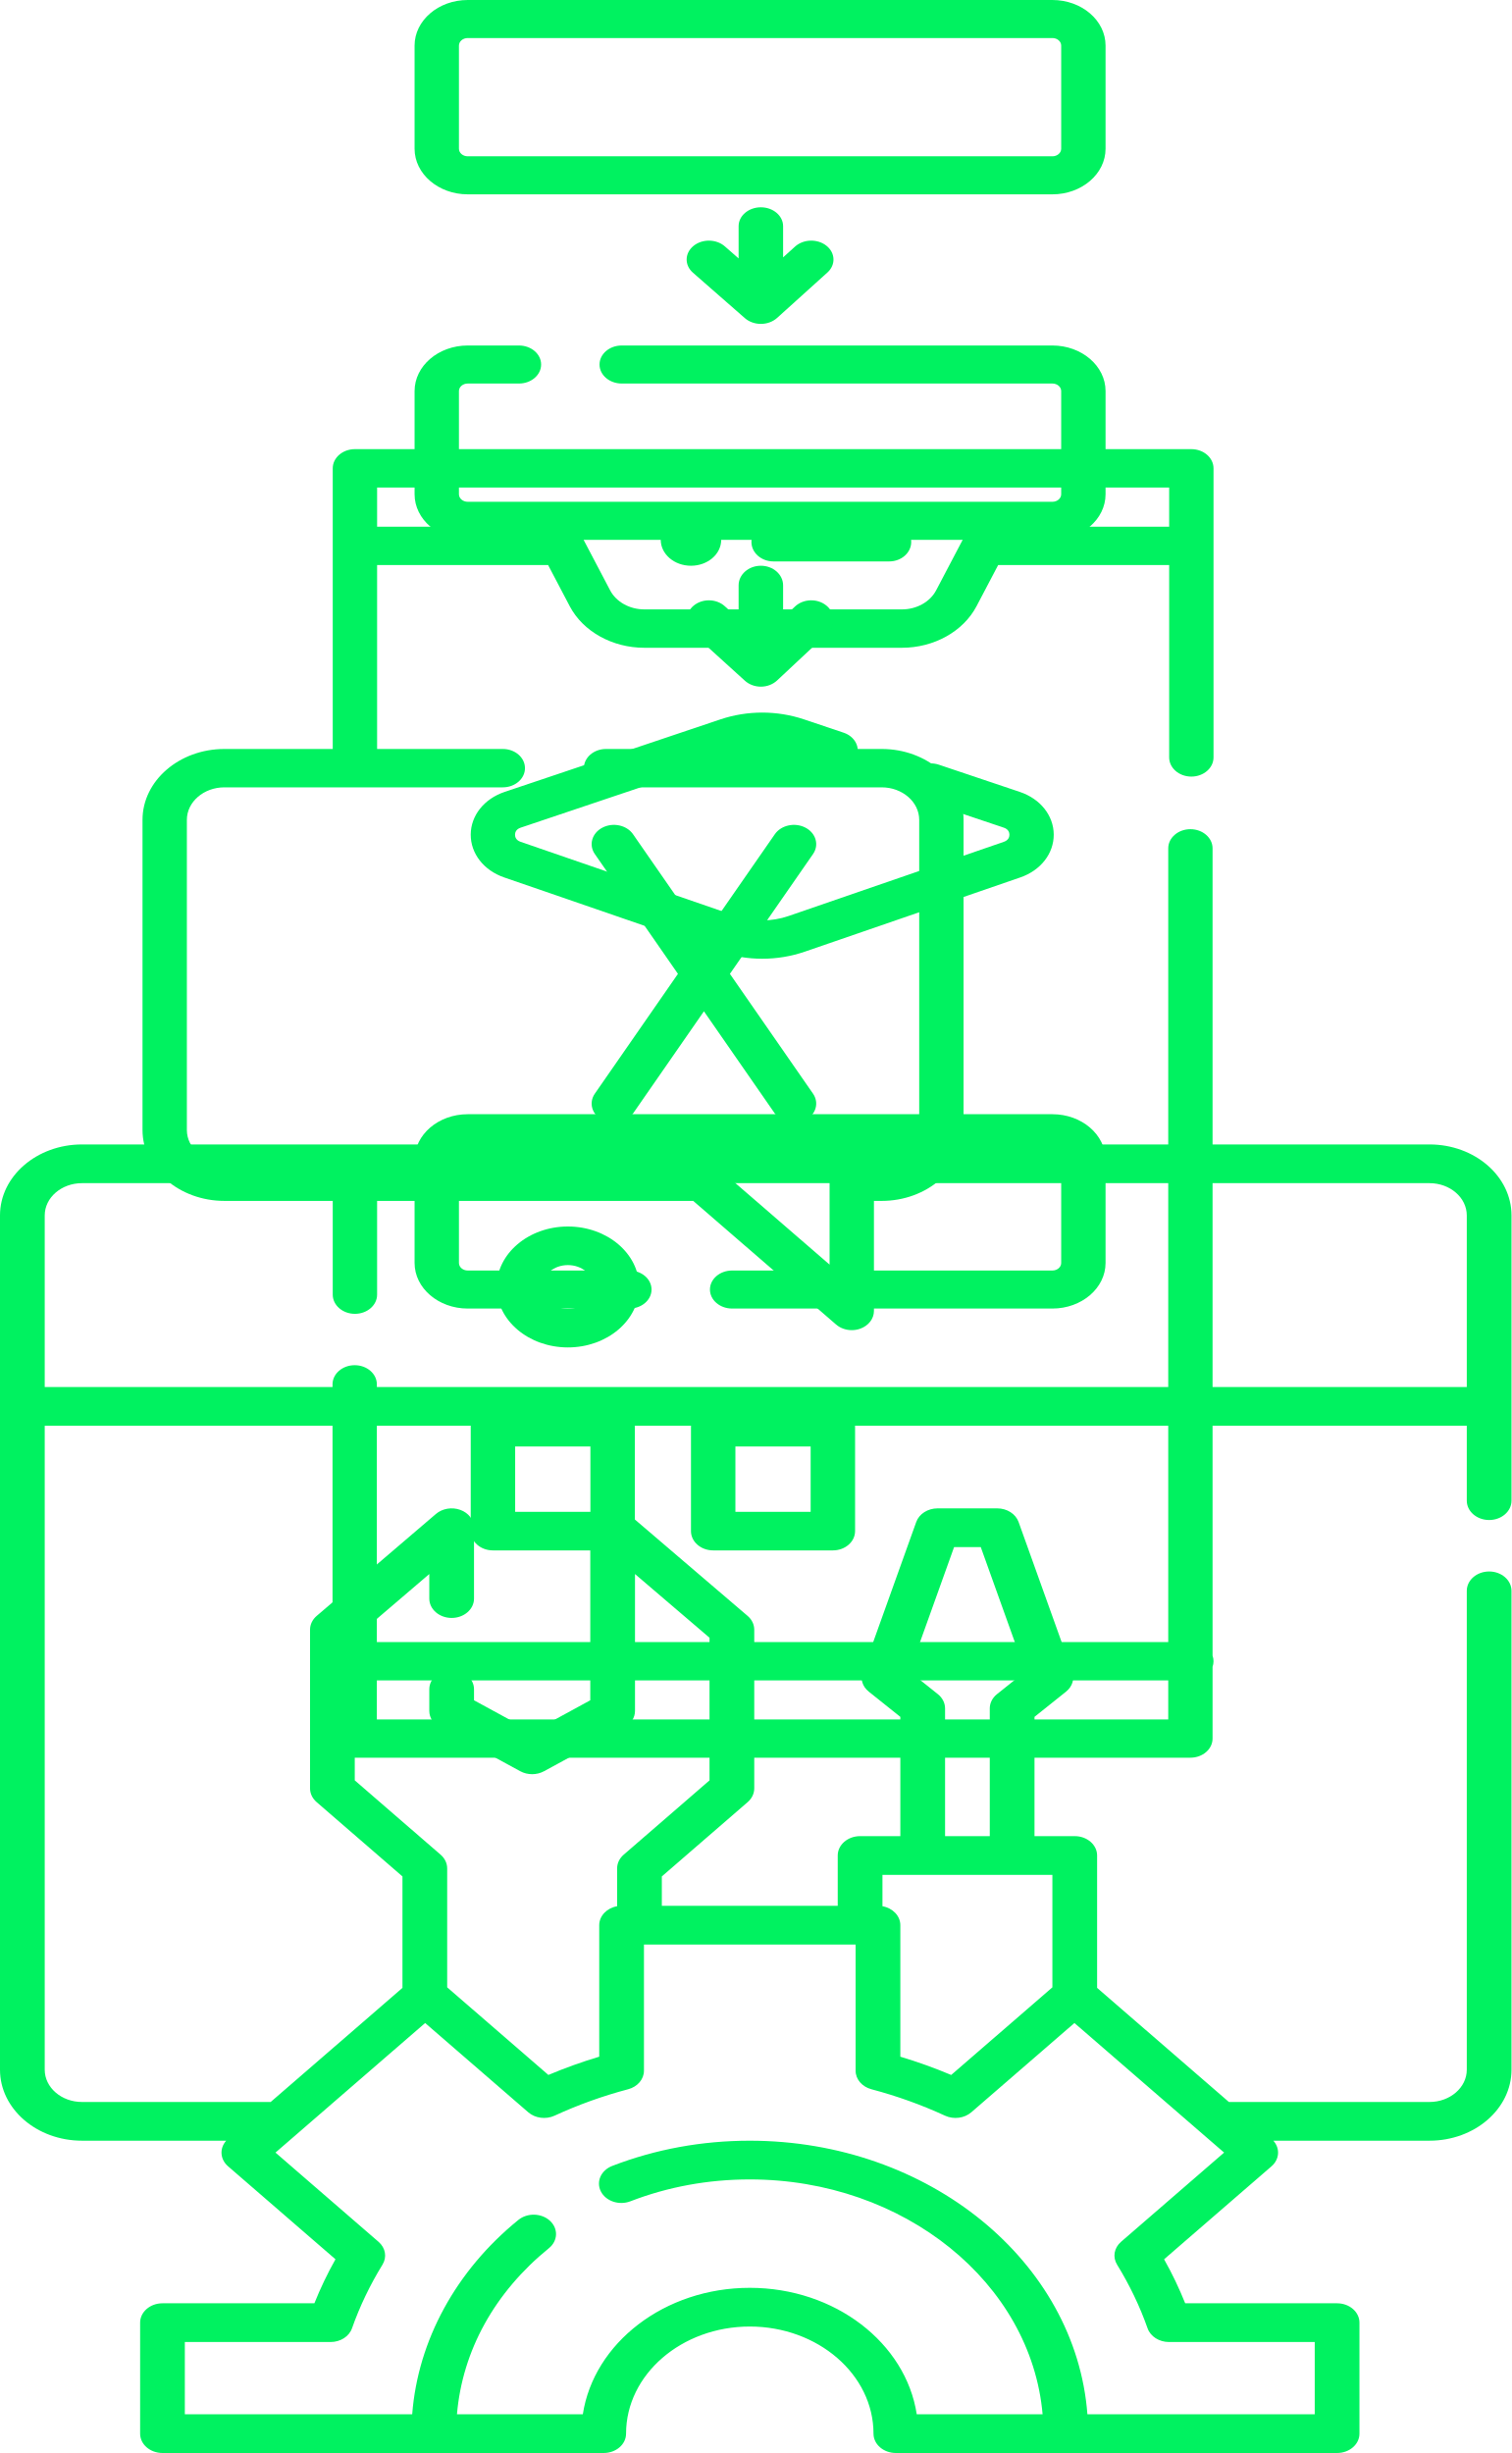
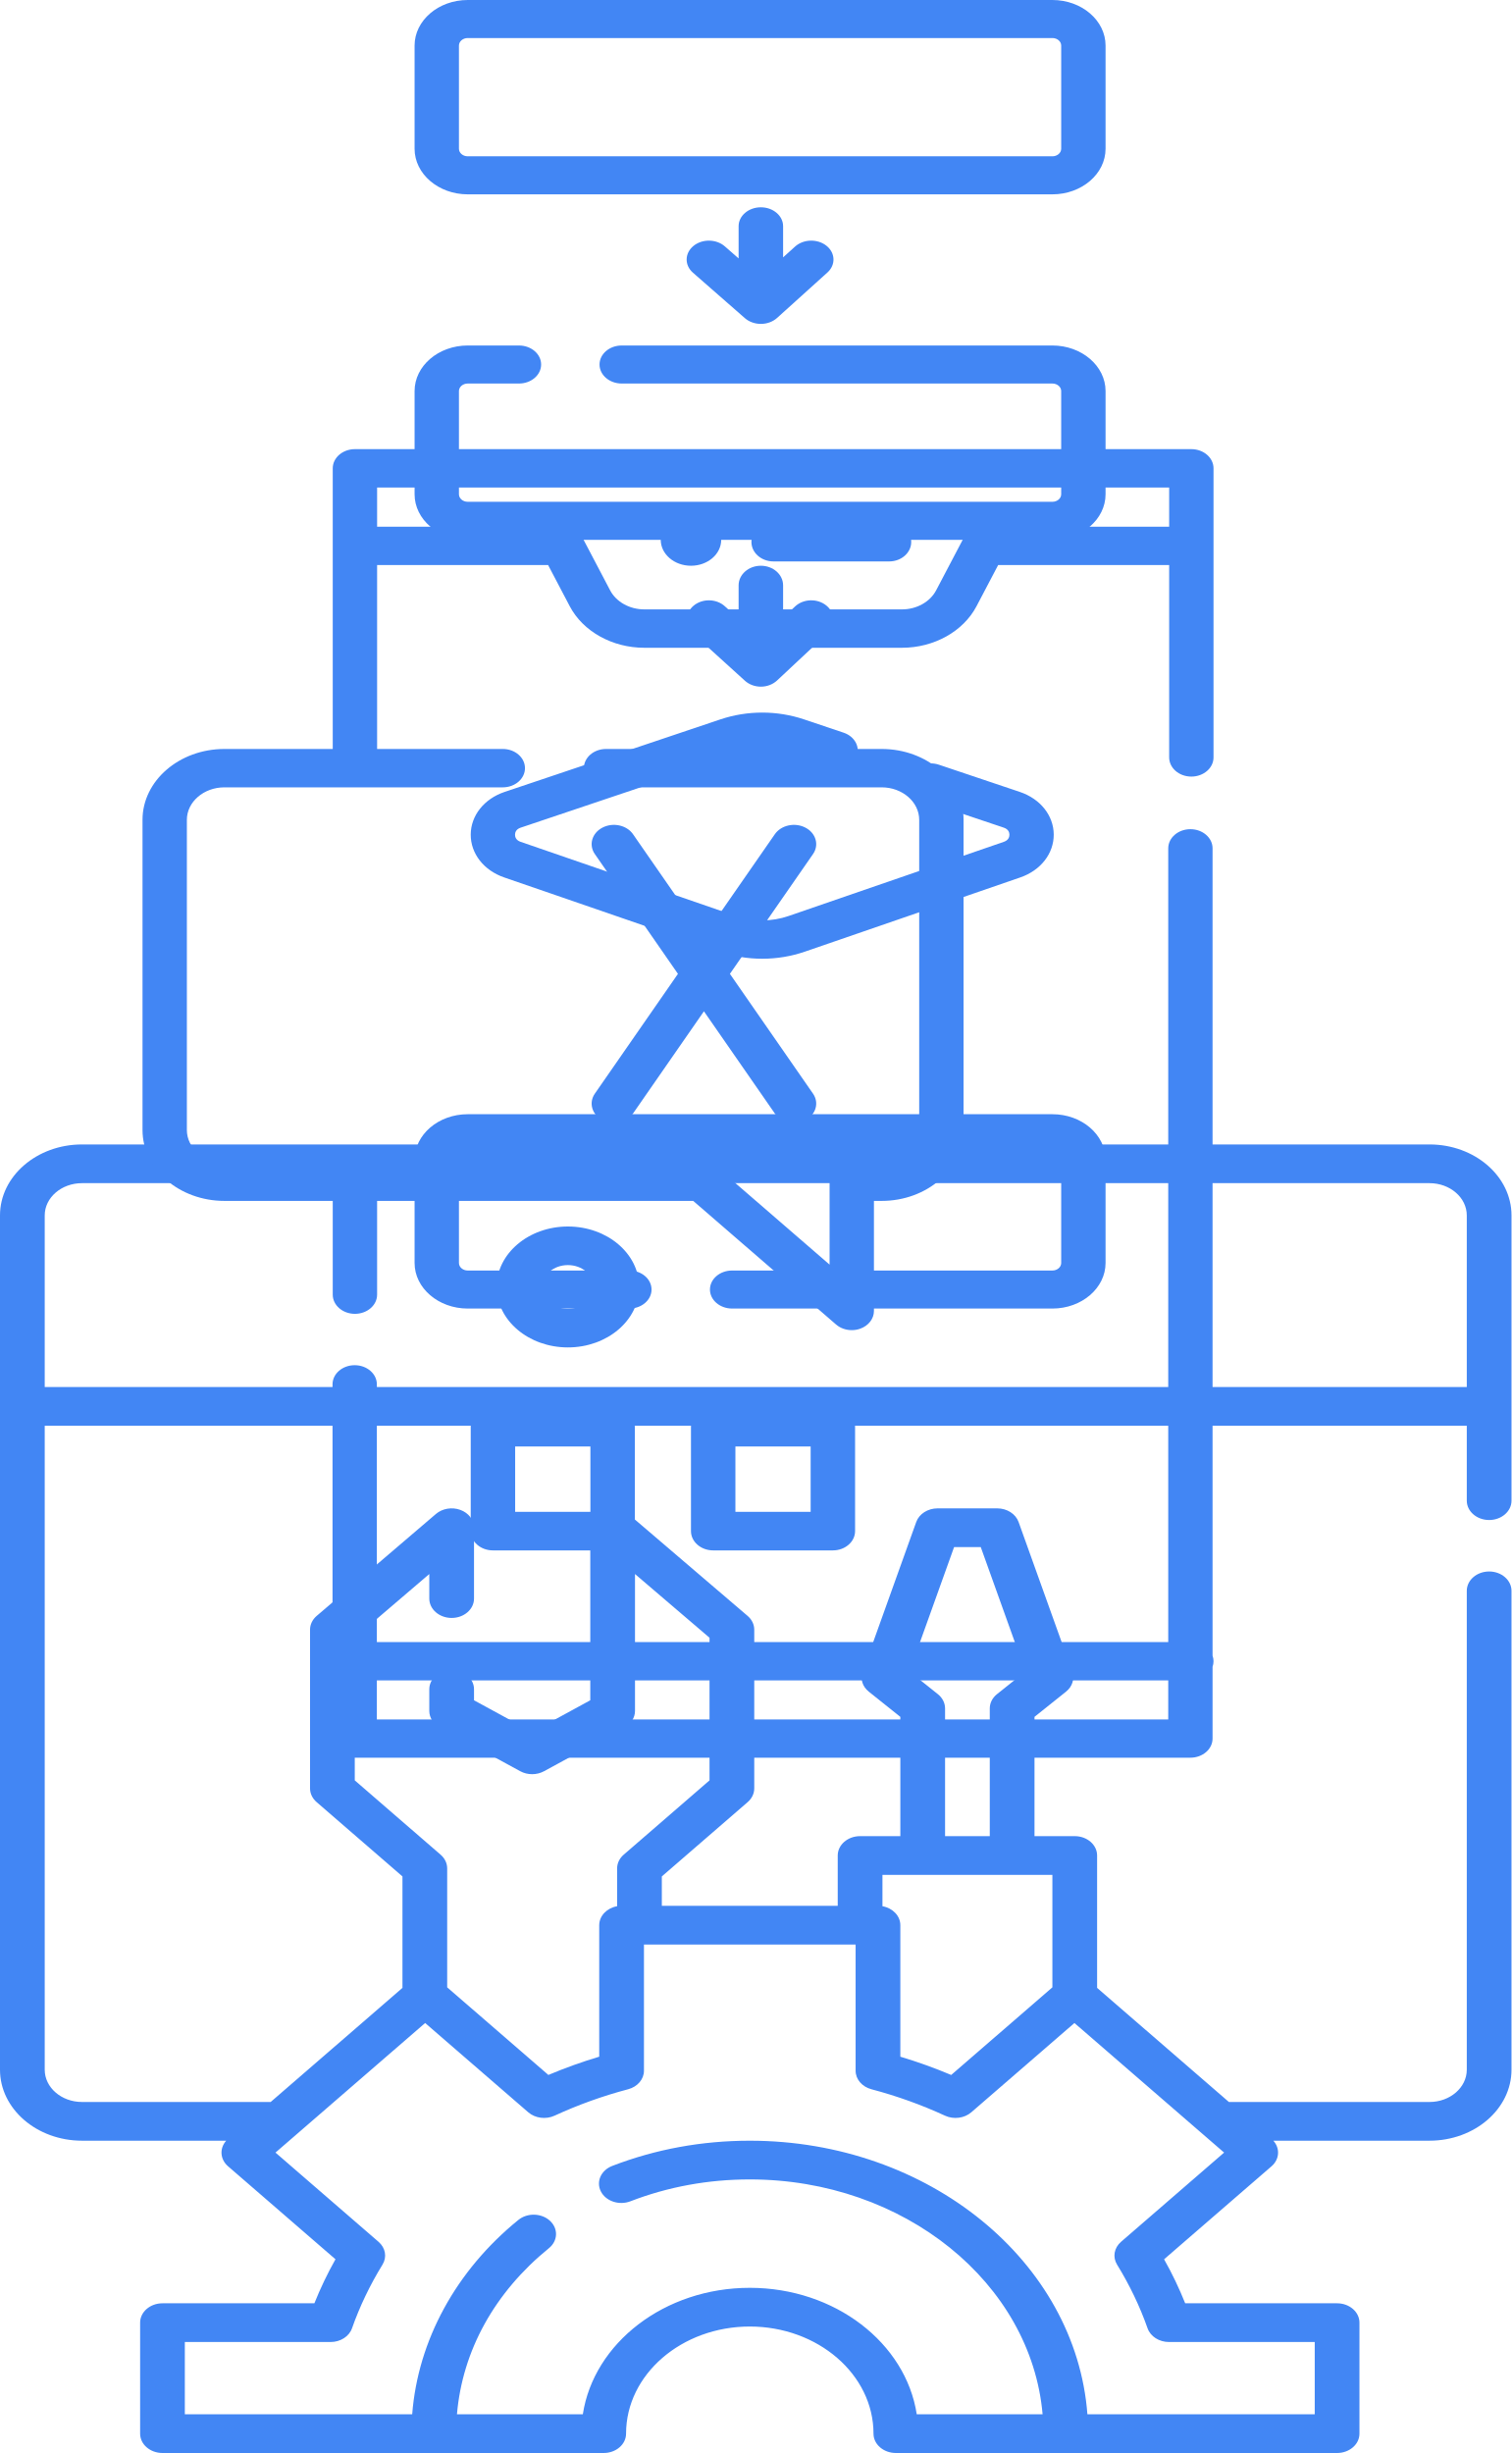
<svg xmlns="http://www.w3.org/2000/svg" width="350" height="568" viewBox="0 0 350 568" fill="none">
-   <path d="M131.5 284C122.401 284 115 290.282 115 298.001C115 305.721 122.401 312 131.5 312C140.599 312 148 305.721 148 298.001C148 290.282 140.599 284 131.5 284V284ZM131.5 303.064C128.208 303.064 125.533 300.792 125.533 297.999C125.533 295.208 128.208 292.936 131.5 292.936C134.792 292.936 137.47 295.208 137.47 297.999C137.47 300.792 134.789 303.064 131.5 303.064Z" fill="#00F260" />
-   <path d="M331.017 265H18.983C8.516 265 0 272.372 0 281.434V479.251C0 488.313 8.516 495.685 18.983 495.685H52.383C50.797 497.444 50.936 499.99 52.805 501.608L77.681 523.144C75.817 526.454 74.186 529.864 72.797 533.336H37.622C34.764 533.336 32.447 535.343 32.447 537.818V563.518C32.447 565.993 34.764 568 37.622 568H139.792C142.652 568 144.97 565.993 144.97 563.518C144.97 549.842 157.822 538.715 173.619 538.715C189.414 538.715 202.266 549.842 202.266 563.518C202.266 565.993 204.584 568 207.444 568H309.615C312.474 568 314.792 565.993 314.792 563.518V537.818C314.792 535.343 312.474 533.336 309.615 533.336H274.439C273.05 529.864 271.419 526.454 269.555 523.144L294.434 501.608C296.301 499.99 296.439 497.444 294.853 495.685H331.014C341.482 495.685 349.997 488.313 349.997 479.251V368.366C349.997 365.89 347.68 363.883 344.822 363.883C341.962 363.883 339.645 365.89 339.645 368.366V479.251C339.645 483.371 335.773 486.72 331.014 486.72H284.559L254.043 460.302V429.647C254.043 427.171 251.723 425.164 248.866 425.164H239.546V397.544L246.852 391.705C248.321 390.53 248.879 388.732 248.286 387.081L235.861 352.419C235.188 350.545 233.183 349.266 230.916 349.266H217.108C214.841 349.266 212.835 350.545 212.162 352.419L199.738 387.081C199.145 388.732 199.703 390.53 201.171 391.705L208.48 397.544V425.164H199.161C196.301 425.164 193.983 427.171 193.983 429.647V441.3H153.253V434.492L173.136 417.279C174.108 416.438 174.653 415.298 174.653 414.11V377.354C174.653 376.156 174.097 375.007 173.112 374.166L145.501 350.559C144.014 349.287 141.792 348.915 139.867 349.611C137.939 350.309 136.684 351.939 136.684 353.746V393.704L123.223 401.042L109.762 393.704V391.15C109.762 388.674 107.444 386.667 104.585 386.667C101.725 386.667 99.407 388.674 99.407 391.15V396.178C99.407 397.72 100.32 399.151 101.826 399.971L120.465 410.131C122.15 411.051 124.297 411.051 125.982 410.131L144.62 399.971C146.126 399.151 147.039 397.72 147.039 396.178V364.473L164.297 379.226V412.251L144.415 429.464C143.443 430.306 142.898 431.445 142.898 432.636V441.39C140.535 441.806 138.756 443.614 138.756 445.782V476.234C134.743 477.434 130.807 478.849 126.98 480.46L103.548 460.175V432.636C103.548 431.445 103.004 430.306 102.032 429.464L82.149 412.251V379.226L99.407 364.473V370.157C99.407 372.633 101.725 374.64 104.585 374.64C107.444 374.64 109.762 372.633 109.762 370.157V353.749C109.762 351.939 108.507 350.309 106.579 349.613C104.654 348.915 102.432 349.289 100.945 350.559L73.332 374.166C72.346 375.007 71.793 376.156 71.793 377.354V414.11C71.793 415.298 72.338 416.438 73.31 417.279L93.193 434.492V460.302L62.677 486.72H18.983C14.225 486.72 10.355 483.371 10.355 479.251V330.142H339.645V347.484C339.645 349.958 341.962 351.964 344.822 351.964C347.682 351.964 350 349.958 350 347.484V281.434C350 272.372 341.484 265 331.017 265V265ZM217.169 392.289L210.598 387.037L220.926 358.231H227.103L237.429 387.037L230.857 392.289C229.797 393.138 229.191 394.331 229.191 395.584V425.167H218.838V395.584C218.835 394.331 218.232 393.138 217.169 392.289V392.289ZM243.688 434.129V460.177L220.256 480.463C216.43 478.851 212.494 477.437 208.48 476.234V445.785C208.48 443.616 206.702 441.809 204.338 441.392V434.131H243.688V434.129ZM128.417 489.89C133.851 487.384 139.581 485.326 145.448 483.775C147.624 483.2 149.112 481.459 149.112 479.487V450.265H198.125V479.487C198.125 481.459 199.615 483.2 201.791 483.775C207.658 485.326 213.388 487.384 218.822 489.89C220.833 490.817 223.306 490.498 224.918 489.104L248.793 468.435L278.751 494.372C278.754 494.372 278.754 494.374 278.757 494.377L283.451 498.438L259.576 519.107C257.966 520.501 257.597 522.644 258.668 524.385C261.563 529.087 263.939 534.048 265.731 539.129C266.396 541.013 268.407 542.301 270.682 542.301H304.437V559.035H251.797C249.122 523.715 215.084 495.688 173.619 495.688C162.532 495.688 151.817 497.652 141.766 501.527C139.154 502.535 137.979 505.184 139.143 507.447C140.305 509.708 143.37 510.723 145.979 509.717C154.695 506.356 163.993 504.652 173.619 504.652C209.372 504.652 238.769 528.662 241.421 559.035H212.28C209.74 542.53 193.372 529.753 173.619 529.753C153.867 529.753 137.498 542.53 134.959 559.035H105.813C107.071 544.317 114.523 530.793 127.116 520.568C129.202 518.876 129.309 516.04 127.351 514.232C125.397 512.429 122.12 512.336 120.035 514.029C105.556 525.781 96.766 541.984 95.447 559.035H42.799V542.301H76.555C78.832 542.301 80.843 541.013 81.508 539.129C83.3 534.048 85.676 529.087 88.571 524.385C89.642 522.644 89.273 520.501 87.663 519.107L63.788 498.438L68.482 494.377C68.482 494.374 68.485 494.372 68.487 494.372L98.445 468.435L122.321 489.104C123.931 490.498 126.406 490.817 128.417 489.89V489.89ZM10.355 321.177V281.434C10.355 277.314 14.227 273.965 18.983 273.965H331.017C335.775 273.965 339.645 277.317 339.645 281.434V321.177H10.355Z" fill="#00F260" />
-   <path d="M160 131C163.866 131 167 128.314 167 125C167 121.686 163.866 119 160 119C156.134 119 153 121.686 153 125C153 128.314 156.134 131 160 131Z" fill="#00F260" />
-   <path d="M179.101 130H205.899C208.717 130 211 127.985 211 125.5C211 123.015 208.717 121 205.899 121H179.101C176.283 121 174 123.015 174 125.5C174 127.985 176.284 130 179.101 130Z" fill="#00F260" />
-   <path d="M139.505 259.364C140.336 259.795 141.251 260 142.154 260C143.907 260 145.615 259.228 146.582 257.834L163 234.17L179.418 257.834C180.386 259.228 182.094 260 183.846 260C184.749 260 185.664 259.795 186.495 259.364C188.938 258.096 189.73 255.356 188.264 253.244L169.016 225.5L188.264 197.756C189.73 195.644 188.938 192.904 186.495 191.636C184.052 190.369 180.884 191.054 179.418 193.166L163 216.83L146.582 193.166C145.115 191.053 141.948 190.369 139.505 191.636C137.062 192.904 136.27 195.644 137.736 197.756L156.984 225.5L137.736 253.244C136.27 255.356 137.062 258.096 139.505 259.364V259.364Z" fill="#00F260" />
-   <path d="M114.144 326C111.302 326 109 328 109 330.467V354.533C109 357 111.302 359 114.144 359H141.856C144.698 359 147 357 147 354.533V330.467C147 328 144.698 326 141.856 326H114.144ZM136.712 350.066H119.288V334.934H136.712V350.066Z" fill="#00F260" />
-   <path d="M192.856 326H165.144C162.302 326 160 328 160 330.467V354.533C160 357 162.302 359 165.144 359H192.856C195.698 359 198 357 198 354.533V330.467C198 327.999 195.698 326 192.856 326ZM187.712 350.066H170.288V334.934H187.712V350.066Z" fill="#00F260" />
-   <path d="M281 384.665C281 384.216 280.921 383.784 280.778 383.375V196.431C280.778 193.984 278.481 192 275.646 192C272.812 192 270.515 193.984 270.515 196.431V380.234H87.263V320.547C87.263 318.1 84.966 316.116 82.131 316.116C79.297 316.116 77 318.1 77 320.547V402.569C77 405.016 79.297 407 82.131 407H275.646C278.481 407 280.778 405.016 280.778 402.569V385.955C280.921 385.547 281 385.114 281 384.665ZM87.263 398.138V389.096H270.515V398.138H87.263Z" fill="#00F260" />
-   <path d="M77.049 299.78C77.049 302.234 79.348 304.224 82.185 304.224C85.022 304.224 87.321 302.234 87.321 299.78V278.074H160.519L193.601 306.698C194.584 307.549 195.898 308 197.234 308C197.896 308 198.563 307.889 199.198 307.662C201.118 306.974 202.369 305.353 202.369 303.556V278.075H204.15C214.61 278.075 223.12 270.712 223.12 261.661V189.84C223.12 180.789 214.61 173.426 204.15 173.426H140.335C137.498 173.426 135.2 175.415 135.2 177.87C135.2 180.324 137.498 182.313 140.335 182.313H204.149C208.946 182.313 212.848 185.69 212.848 189.84V261.66C212.848 265.81 208.946 269.186 204.149 269.186H197.232C194.395 269.186 192.097 271.176 192.097 273.63V292.828L166.278 270.488C165.314 269.655 164.008 269.186 162.646 269.186H82.252C82.23 269.186 82.208 269.184 82.185 269.184C82.163 269.184 82.141 269.186 82.119 269.186H51.97C47.173 269.186 43.271 265.81 43.271 261.66V189.84C43.271 185.69 47.173 182.313 51.97 182.313H116.425C119.262 182.313 121.561 180.324 121.561 177.87C121.561 175.415 119.262 173.426 116.425 173.426H87.321V130.842H126.921L131.928 140.373C134.999 146.218 141.778 149.994 149.199 149.994H208.851C216.271 149.994 223.05 146.217 226.121 140.373L231.128 130.842H270.729V175.377C270.729 177.831 273.027 179.821 275.864 179.821C278.701 179.821 281 177.831 281 175.377V108.444C281 105.99 278.701 104 275.864 104H82.185C79.348 104 77.049 105.99 77.049 108.444V173.427H51.97C41.51 173.427 33 180.79 33 189.841V261.661C33 270.711 41.51 278.074 51.97 278.074H77.049V299.78ZM270.728 112.887V121.955H227.821C225.807 121.955 223.979 122.974 223.145 124.56L216.769 136.695C215.361 139.375 212.253 141.107 208.851 141.107H149.199C145.796 141.107 142.687 139.375 141.28 136.695L134.904 124.56C134.07 122.973 132.243 121.955 130.229 121.955H87.322V112.887H270.728Z" fill="#00F260" />
-   <path d="M176.181 131C173.337 131 171.031 133.031 171.031 135.537V143.276L167.845 140.384C165.864 138.586 162.604 138.543 160.563 140.288C158.522 142.033 158.473 144.905 160.455 146.703L172.486 157.623C173.457 158.504 174.789 159 176.182 159H176.222C177.627 158.99 178.968 158.475 179.933 157.572L191.6 146.652C193.55 144.828 193.45 141.956 191.38 140.239C189.309 138.522 186.051 138.608 184.099 140.433L181.333 143.023V135.536C181.331 133.031 179.025 131 176.181 131V131Z" fill="#00F260" />
-   <path d="M243.691 258H108.308C101.521 258 96 262.735 96 268.555V292.445C96 298.265 101.522 303 108.308 303H145.732C148.568 303 150.868 301.028 150.868 298.596C150.868 296.163 148.568 294.192 145.732 294.192H108.308C107.186 294.192 106.272 293.408 106.272 292.445V268.555C106.272 267.592 107.186 266.808 108.308 266.808H243.691C244.814 266.808 245.728 267.592 245.728 268.555V292.445C245.728 293.408 244.814 294.192 243.691 294.192H169.53C166.694 294.192 164.394 296.163 164.394 298.596C164.394 301.028 166.694 303 169.53 303H243.691C250.478 303 256 298.265 256 292.445V268.555C256 262.735 250.478 258 243.691 258V258Z" fill="#00F260" />
-   <path d="M243.691 80H143.963C141.126 80 138.827 81.972 138.827 84.404C138.827 86.837 141.126 88.809 143.963 88.809H243.691C244.814 88.809 245.727 89.592 245.727 90.554V114.446C245.727 115.408 244.814 116.191 243.691 116.191H108.307C107.185 116.191 106.271 115.408 106.271 114.446V90.554C106.271 89.592 107.185 88.809 108.307 88.809H120.166C123.002 88.809 125.302 86.837 125.302 84.404C125.302 81.972 123.002 80 120.166 80H108.308C101.521 80 96 84.735 96 90.554V114.446C96 120.266 101.522 125 108.308 125H243.691C250.478 125 256 120.265 256 114.446V90.554C255.999 84.734 250.478 80 243.691 80Z" fill="#00F260" />
-   <path d="M109 193.245C108.979 197.647 112.019 201.542 116.745 203.171L166.6 220.35C169.792 221.45 173.146 222 176.5 222C179.854 222 183.208 221.45 186.4 220.35L236.254 203.171C240.981 201.543 244.021 197.647 244 193.245C243.979 188.843 240.901 184.969 236.159 183.375L217.397 177.067C214.753 176.18 211.783 177.312 210.757 179.597C209.731 181.882 211.04 184.453 213.68 185.341L232.443 191.649C233.566 192.027 233.738 192.834 233.739 193.282C233.741 193.729 233.578 194.538 232.458 194.924L182.603 212.103C178.667 213.459 174.332 213.459 170.395 212.103L120.54 194.924C119.421 194.538 119.257 193.729 119.259 193.282C119.261 192.834 119.433 192.027 120.556 191.649L170.524 174.85C174.377 173.555 178.62 173.555 182.473 174.85L191.638 177.931C194.282 178.82 197.252 177.686 198.278 175.402C199.304 173.118 197.995 170.545 195.355 169.658L186.19 166.576C179.941 164.475 173.057 164.475 166.809 166.576L116.841 183.375C112.1 184.969 109.022 188.844 109 193.245V193.245Z" fill="#00F260" />
-   <path d="M176.181 48C173.337 48 171.031 49.959 171.031 52.375V59.837L167.845 57.048C165.864 55.315 162.604 55.273 160.563 56.956C158.522 58.639 158.473 61.408 160.455 63.142L172.486 73.672C173.457 74.522 174.789 75 176.182 75H176.222C177.628 74.991 178.968 74.493 179.933 73.624L191.6 63.093C193.55 61.334 193.45 58.565 191.38 56.909C189.309 55.254 186.051 55.337 184.099 57.096L181.333 59.593V52.375C181.331 49.959 179.025 48 176.181 48V48Z" fill="#00F260" />
-   <path d="M243.691 0H108.308C101.521 0 96 4.735 96 10.555V34.445C96 40.265 101.522 45 108.308 45H243.691C250.478 45 256 40.265 256 34.445V10.555C256 4.735 250.478 0 243.691 0V0ZM245.728 34.445C245.728 35.408 244.814 36.192 243.691 36.192H108.308C107.186 36.192 106.272 35.408 106.272 34.445V10.555C106.272 9.592 107.186 8.808 108.308 8.808H243.691C244.814 8.808 245.728 9.592 245.728 10.555V34.445Z" fill="#00F260" />
+   <path d="M131.5 284C122.401 284 115 290.282 115 298.001C115 305.721 122.401 312 131.5 312C140.599 312 148 305.721 148 298.001C148 290.282 140.599 284 131.5 284V284ZM131.5 303.064C128.208 303.064 125.533 300.792 125.533 297.999C125.533 295.208 128.208 292.936 131.5 292.936C134.792 292.936 137.47 295.208 137.47 297.999C137.47 300.792 134.789 303.064 131.5 303.064Z" fill="#4286f4" />
+   <path d="M331.017 265H18.983C8.516 265 0 272.372 0 281.434V479.251C0 488.313 8.516 495.685 18.983 495.685H52.383C50.797 497.444 50.936 499.99 52.805 501.608L77.681 523.144C75.817 526.454 74.186 529.864 72.797 533.336H37.622C34.764 533.336 32.447 535.343 32.447 537.818V563.518C32.447 565.993 34.764 568 37.622 568H139.792C142.652 568 144.97 565.993 144.97 563.518C144.97 549.842 157.822 538.715 173.619 538.715C189.414 538.715 202.266 549.842 202.266 563.518C202.266 565.993 204.584 568 207.444 568H309.615C312.474 568 314.792 565.993 314.792 563.518V537.818C314.792 535.343 312.474 533.336 309.615 533.336H274.439C273.05 529.864 271.419 526.454 269.555 523.144L294.434 501.608C296.301 499.99 296.439 497.444 294.853 495.685H331.014C341.482 495.685 349.997 488.313 349.997 479.251V368.366C349.997 365.89 347.68 363.883 344.822 363.883C341.962 363.883 339.645 365.89 339.645 368.366V479.251C339.645 483.371 335.773 486.72 331.014 486.72H284.559L254.043 460.302V429.647C254.043 427.171 251.723 425.164 248.866 425.164H239.546V397.544L246.852 391.705C248.321 390.53 248.879 388.732 248.286 387.081L235.861 352.419C235.188 350.545 233.183 349.266 230.916 349.266H217.108C214.841 349.266 212.835 350.545 212.162 352.419L199.738 387.081C199.145 388.732 199.703 390.53 201.171 391.705L208.48 397.544V425.164H199.161C196.301 425.164 193.983 427.171 193.983 429.647V441.3H153.253V434.492L173.136 417.279C174.108 416.438 174.653 415.298 174.653 414.11V377.354C174.653 376.156 174.097 375.007 173.112 374.166L145.501 350.559C144.014 349.287 141.792 348.915 139.867 349.611C137.939 350.309 136.684 351.939 136.684 353.746V393.704L123.223 401.042L109.762 393.704V391.15C109.762 388.674 107.444 386.667 104.585 386.667C101.725 386.667 99.407 388.674 99.407 391.15V396.178C99.407 397.72 100.32 399.151 101.826 399.971L120.465 410.131C122.15 411.051 124.297 411.051 125.982 410.131L144.62 399.971C146.126 399.151 147.039 397.72 147.039 396.178V364.473L164.297 379.226V412.251L144.415 429.464C143.443 430.306 142.898 431.445 142.898 432.636V441.39C140.535 441.806 138.756 443.614 138.756 445.782V476.234C134.743 477.434 130.807 478.849 126.98 480.46L103.548 460.175V432.636C103.548 431.445 103.004 430.306 102.032 429.464L82.149 412.251V379.226L99.407 364.473V370.157C99.407 372.633 101.725 374.64 104.585 374.64C107.444 374.64 109.762 372.633 109.762 370.157V353.749C109.762 351.939 108.507 350.309 106.579 349.613C104.654 348.915 102.432 349.289 100.945 350.559L73.332 374.166C72.346 375.007 71.793 376.156 71.793 377.354V414.11C71.793 415.298 72.338 416.438 73.31 417.279L93.193 434.492V460.302L62.677 486.72H18.983C14.225 486.72 10.355 483.371 10.355 479.251V330.142H339.645V347.484C339.645 349.958 341.962 351.964 344.822 351.964C347.682 351.964 350 349.958 350 347.484V281.434C350 272.372 341.484 265 331.017 265V265ZM217.169 392.289L210.598 387.037L220.926 358.231H227.103L237.429 387.037L230.857 392.289C229.797 393.138 229.191 394.331 229.191 395.584V425.167H218.838V395.584C218.835 394.331 218.232 393.138 217.169 392.289V392.289ZM243.688 434.129V460.177L220.256 480.463C216.43 478.851 212.494 477.437 208.48 476.234V445.785C208.48 443.616 206.702 441.809 204.338 441.392V434.131H243.688V434.129ZM128.417 489.89C133.851 487.384 139.581 485.326 145.448 483.775C147.624 483.2 149.112 481.459 149.112 479.487V450.265H198.125V479.487C198.125 481.459 199.615 483.2 201.791 483.775C207.658 485.326 213.388 487.384 218.822 489.89C220.833 490.817 223.306 490.498 224.918 489.104L248.793 468.435L278.751 494.372C278.754 494.372 278.754 494.374 278.757 494.377L283.451 498.438L259.576 519.107C257.966 520.501 257.597 522.644 258.668 524.385C261.563 529.087 263.939 534.048 265.731 539.129C266.396 541.013 268.407 542.301 270.682 542.301H304.437V559.035H251.797C249.122 523.715 215.084 495.688 173.619 495.688C162.532 495.688 151.817 497.652 141.766 501.527C139.154 502.535 137.979 505.184 139.143 507.447C140.305 509.708 143.37 510.723 145.979 509.717C154.695 506.356 163.993 504.652 173.619 504.652C209.372 504.652 238.769 528.662 241.421 559.035H212.28C209.74 542.53 193.372 529.753 173.619 529.753C153.867 529.753 137.498 542.53 134.959 559.035H105.813C107.071 544.317 114.523 530.793 127.116 520.568C129.202 518.876 129.309 516.04 127.351 514.232C125.397 512.429 122.12 512.336 120.035 514.029C105.556 525.781 96.766 541.984 95.447 559.035H42.799V542.301H76.555C78.832 542.301 80.843 541.013 81.508 539.129C83.3 534.048 85.676 529.087 88.571 524.385C89.642 522.644 89.273 520.501 87.663 519.107L63.788 498.438L68.482 494.377C68.482 494.374 68.485 494.372 68.487 494.372L98.445 468.435L122.321 489.104C123.931 490.498 126.406 490.817 128.417 489.89V489.89ZM10.355 321.177V281.434C10.355 277.314 14.227 273.965 18.983 273.965H331.017C335.775 273.965 339.645 277.317 339.645 281.434V321.177H10.355Z" fill="#4286f4" />
+   <path d="M160 131C163.866 131 167 128.314 167 125C167 121.686 163.866 119 160 119C156.134 119 153 121.686 153 125C153 128.314 156.134 131 160 131Z" fill="#4286f4" />
+   <path d="M179.101 130H205.899C208.717 130 211 127.985 211 125.5C211 123.015 208.717 121 205.899 121H179.101C176.283 121 174 123.015 174 125.5C174 127.985 176.284 130 179.101 130Z" fill="#4286f4" />
+   <path d="M139.505 259.364C140.336 259.795 141.251 260 142.154 260C143.907 260 145.615 259.228 146.582 257.834L163 234.17L179.418 257.834C180.386 259.228 182.094 260 183.846 260C184.749 260 185.664 259.795 186.495 259.364C188.938 258.096 189.73 255.356 188.264 253.244L169.016 225.5L188.264 197.756C189.73 195.644 188.938 192.904 186.495 191.636C184.052 190.369 180.884 191.054 179.418 193.166L163 216.83L146.582 193.166C145.115 191.053 141.948 190.369 139.505 191.636C137.062 192.904 136.27 195.644 137.736 197.756L156.984 225.5L137.736 253.244C136.27 255.356 137.062 258.096 139.505 259.364V259.364Z" fill="#4286f4" />
+   <path d="M114.144 326C111.302 326 109 328 109 330.467V354.533C109 357 111.302 359 114.144 359H141.856C144.698 359 147 357 147 354.533V330.467C147 328 144.698 326 141.856 326H114.144ZM136.712 350.066H119.288V334.934H136.712V350.066Z" fill="#4286f4" />
+   <path d="M192.856 326H165.144C162.302 326 160 328 160 330.467V354.533C160 357 162.302 359 165.144 359H192.856C195.698 359 198 357 198 354.533V330.467C198 327.999 195.698 326 192.856 326ZM187.712 350.066H170.288V334.934H187.712V350.066Z" fill="#4286f4" />
+   <path d="M281 384.665C281 384.216 280.921 383.784 280.778 383.375V196.431C280.778 193.984 278.481 192 275.646 192C272.812 192 270.515 193.984 270.515 196.431V380.234H87.263V320.547C87.263 318.1 84.966 316.116 82.131 316.116C79.297 316.116 77 318.1 77 320.547V402.569C77 405.016 79.297 407 82.131 407H275.646C278.481 407 280.778 405.016 280.778 402.569V385.955C280.921 385.547 281 385.114 281 384.665ZM87.263 398.138V389.096H270.515V398.138H87.263Z" fill="#4286f4" />
+   <path d="M77.049 299.78C77.049 302.234 79.348 304.224 82.185 304.224C85.022 304.224 87.321 302.234 87.321 299.78V278.074H160.519L193.601 306.698C194.584 307.549 195.898 308 197.234 308C197.896 308 198.563 307.889 199.198 307.662C201.118 306.974 202.369 305.353 202.369 303.556V278.075H204.15C214.61 278.075 223.12 270.712 223.12 261.661V189.84C223.12 180.789 214.61 173.426 204.15 173.426H140.335C137.498 173.426 135.2 175.415 135.2 177.87C135.2 180.324 137.498 182.313 140.335 182.313H204.149C208.946 182.313 212.848 185.69 212.848 189.84V261.66C212.848 265.81 208.946 269.186 204.149 269.186H197.232C194.395 269.186 192.097 271.176 192.097 273.63V292.828L166.278 270.488C165.314 269.655 164.008 269.186 162.646 269.186H82.252C82.23 269.186 82.208 269.184 82.185 269.184C82.163 269.184 82.141 269.186 82.119 269.186H51.97C47.173 269.186 43.271 265.81 43.271 261.66V189.84C43.271 185.69 47.173 182.313 51.97 182.313H116.425C119.262 182.313 121.561 180.324 121.561 177.87C121.561 175.415 119.262 173.426 116.425 173.426H87.321V130.842H126.921L131.928 140.373C134.999 146.218 141.778 149.994 149.199 149.994H208.851C216.271 149.994 223.05 146.217 226.121 140.373L231.128 130.842H270.729V175.377C270.729 177.831 273.027 179.821 275.864 179.821C278.701 179.821 281 177.831 281 175.377V108.444C281 105.99 278.701 104 275.864 104H82.185C79.348 104 77.049 105.99 77.049 108.444V173.427H51.97C41.51 173.427 33 180.79 33 189.841V261.661C33 270.711 41.51 278.074 51.97 278.074H77.049V299.78ZM270.728 112.887V121.955H227.821C225.807 121.955 223.979 122.974 223.145 124.56L216.769 136.695C215.361 139.375 212.253 141.107 208.851 141.107H149.199C145.796 141.107 142.687 139.375 141.28 136.695L134.904 124.56C134.07 122.973 132.243 121.955 130.229 121.955H87.322V112.887H270.728Z" fill="#4286f4" />
+   <path d="M176.181 131C173.337 131 171.031 133.031 171.031 135.537V143.276L167.845 140.384C165.864 138.586 162.604 138.543 160.563 140.288C158.522 142.033 158.473 144.905 160.455 146.703L172.486 157.623C173.457 158.504 174.789 159 176.182 159H176.222C177.627 158.99 178.968 158.475 179.933 157.572L191.6 146.652C193.55 144.828 193.45 141.956 191.38 140.239C189.309 138.522 186.051 138.608 184.099 140.433L181.333 143.023V135.536C181.331 133.031 179.025 131 176.181 131V131Z" fill="#4286f4" />
+   <path d="M243.691 258H108.308C101.521 258 96 262.735 96 268.555V292.445C96 298.265 101.522 303 108.308 303H145.732C148.568 303 150.868 301.028 150.868 298.596C150.868 296.163 148.568 294.192 145.732 294.192H108.308C107.186 294.192 106.272 293.408 106.272 292.445V268.555C106.272 267.592 107.186 266.808 108.308 266.808H243.691C244.814 266.808 245.728 267.592 245.728 268.555V292.445C245.728 293.408 244.814 294.192 243.691 294.192H169.53C166.694 294.192 164.394 296.163 164.394 298.596C164.394 301.028 166.694 303 169.53 303H243.691C250.478 303 256 298.265 256 292.445V268.555C256 262.735 250.478 258 243.691 258V258Z" fill="#4286f4" />
+   <path d="M243.691 80H143.963C141.126 80 138.827 81.972 138.827 84.404C138.827 86.837 141.126 88.809 143.963 88.809H243.691C244.814 88.809 245.727 89.592 245.727 90.554V114.446C245.727 115.408 244.814 116.191 243.691 116.191H108.307C107.185 116.191 106.271 115.408 106.271 114.446V90.554C106.271 89.592 107.185 88.809 108.307 88.809H120.166C123.002 88.809 125.302 86.837 125.302 84.404C125.302 81.972 123.002 80 120.166 80H108.308C101.521 80 96 84.735 96 90.554V114.446C96 120.266 101.522 125 108.308 125H243.691C250.478 125 256 120.265 256 114.446V90.554C255.999 84.734 250.478 80 243.691 80Z" fill="#4286f4" />
+   <path d="M109 193.245C108.979 197.647 112.019 201.542 116.745 203.171L166.6 220.35C169.792 221.45 173.146 222 176.5 222C179.854 222 183.208 221.45 186.4 220.35L236.254 203.171C240.981 201.543 244.021 197.647 244 193.245C243.979 188.843 240.901 184.969 236.159 183.375L217.397 177.067C214.753 176.18 211.783 177.312 210.757 179.597C209.731 181.882 211.04 184.453 213.68 185.341L232.443 191.649C233.566 192.027 233.738 192.834 233.739 193.282C233.741 193.729 233.578 194.538 232.458 194.924L182.603 212.103C178.667 213.459 174.332 213.459 170.395 212.103L120.54 194.924C119.421 194.538 119.257 193.729 119.259 193.282C119.261 192.834 119.433 192.027 120.556 191.649L170.524 174.85C174.377 173.555 178.62 173.555 182.473 174.85L191.638 177.931C194.282 178.82 197.252 177.686 198.278 175.402C199.304 173.118 197.995 170.545 195.355 169.658L186.19 166.576C179.941 164.475 173.057 164.475 166.809 166.576L116.841 183.375C112.1 184.969 109.022 188.844 109 193.245V193.245Z" fill="#4286f4" />
+   <path d="M176.181 48C173.337 48 171.031 49.959 171.031 52.375V59.837L167.845 57.048C165.864 55.315 162.604 55.273 160.563 56.956C158.522 58.639 158.473 61.408 160.455 63.142L172.486 73.672C173.457 74.522 174.789 75 176.182 75H176.222C177.628 74.991 178.968 74.493 179.933 73.624L191.6 63.093C193.55 61.334 193.45 58.565 191.38 56.909C189.309 55.254 186.051 55.337 184.099 57.096L181.333 59.593V52.375C181.331 49.959 179.025 48 176.181 48V48Z" fill="#4286f4" />
+   <path d="M243.691 0H108.308C101.521 0 96 4.735 96 10.555V34.445C96 40.265 101.522 45 108.308 45H243.691C250.478 45 256 40.265 256 34.445V10.555C256 4.735 250.478 0 243.691 0V0ZM245.728 34.445C245.728 35.408 244.814 36.192 243.691 36.192H108.308C107.186 36.192 106.272 35.408 106.272 34.445V10.555C106.272 9.592 107.186 8.808 108.308 8.808H243.691C244.814 8.808 245.728 9.592 245.728 10.555V34.445Z" fill="#4286f4" />
</svg>
